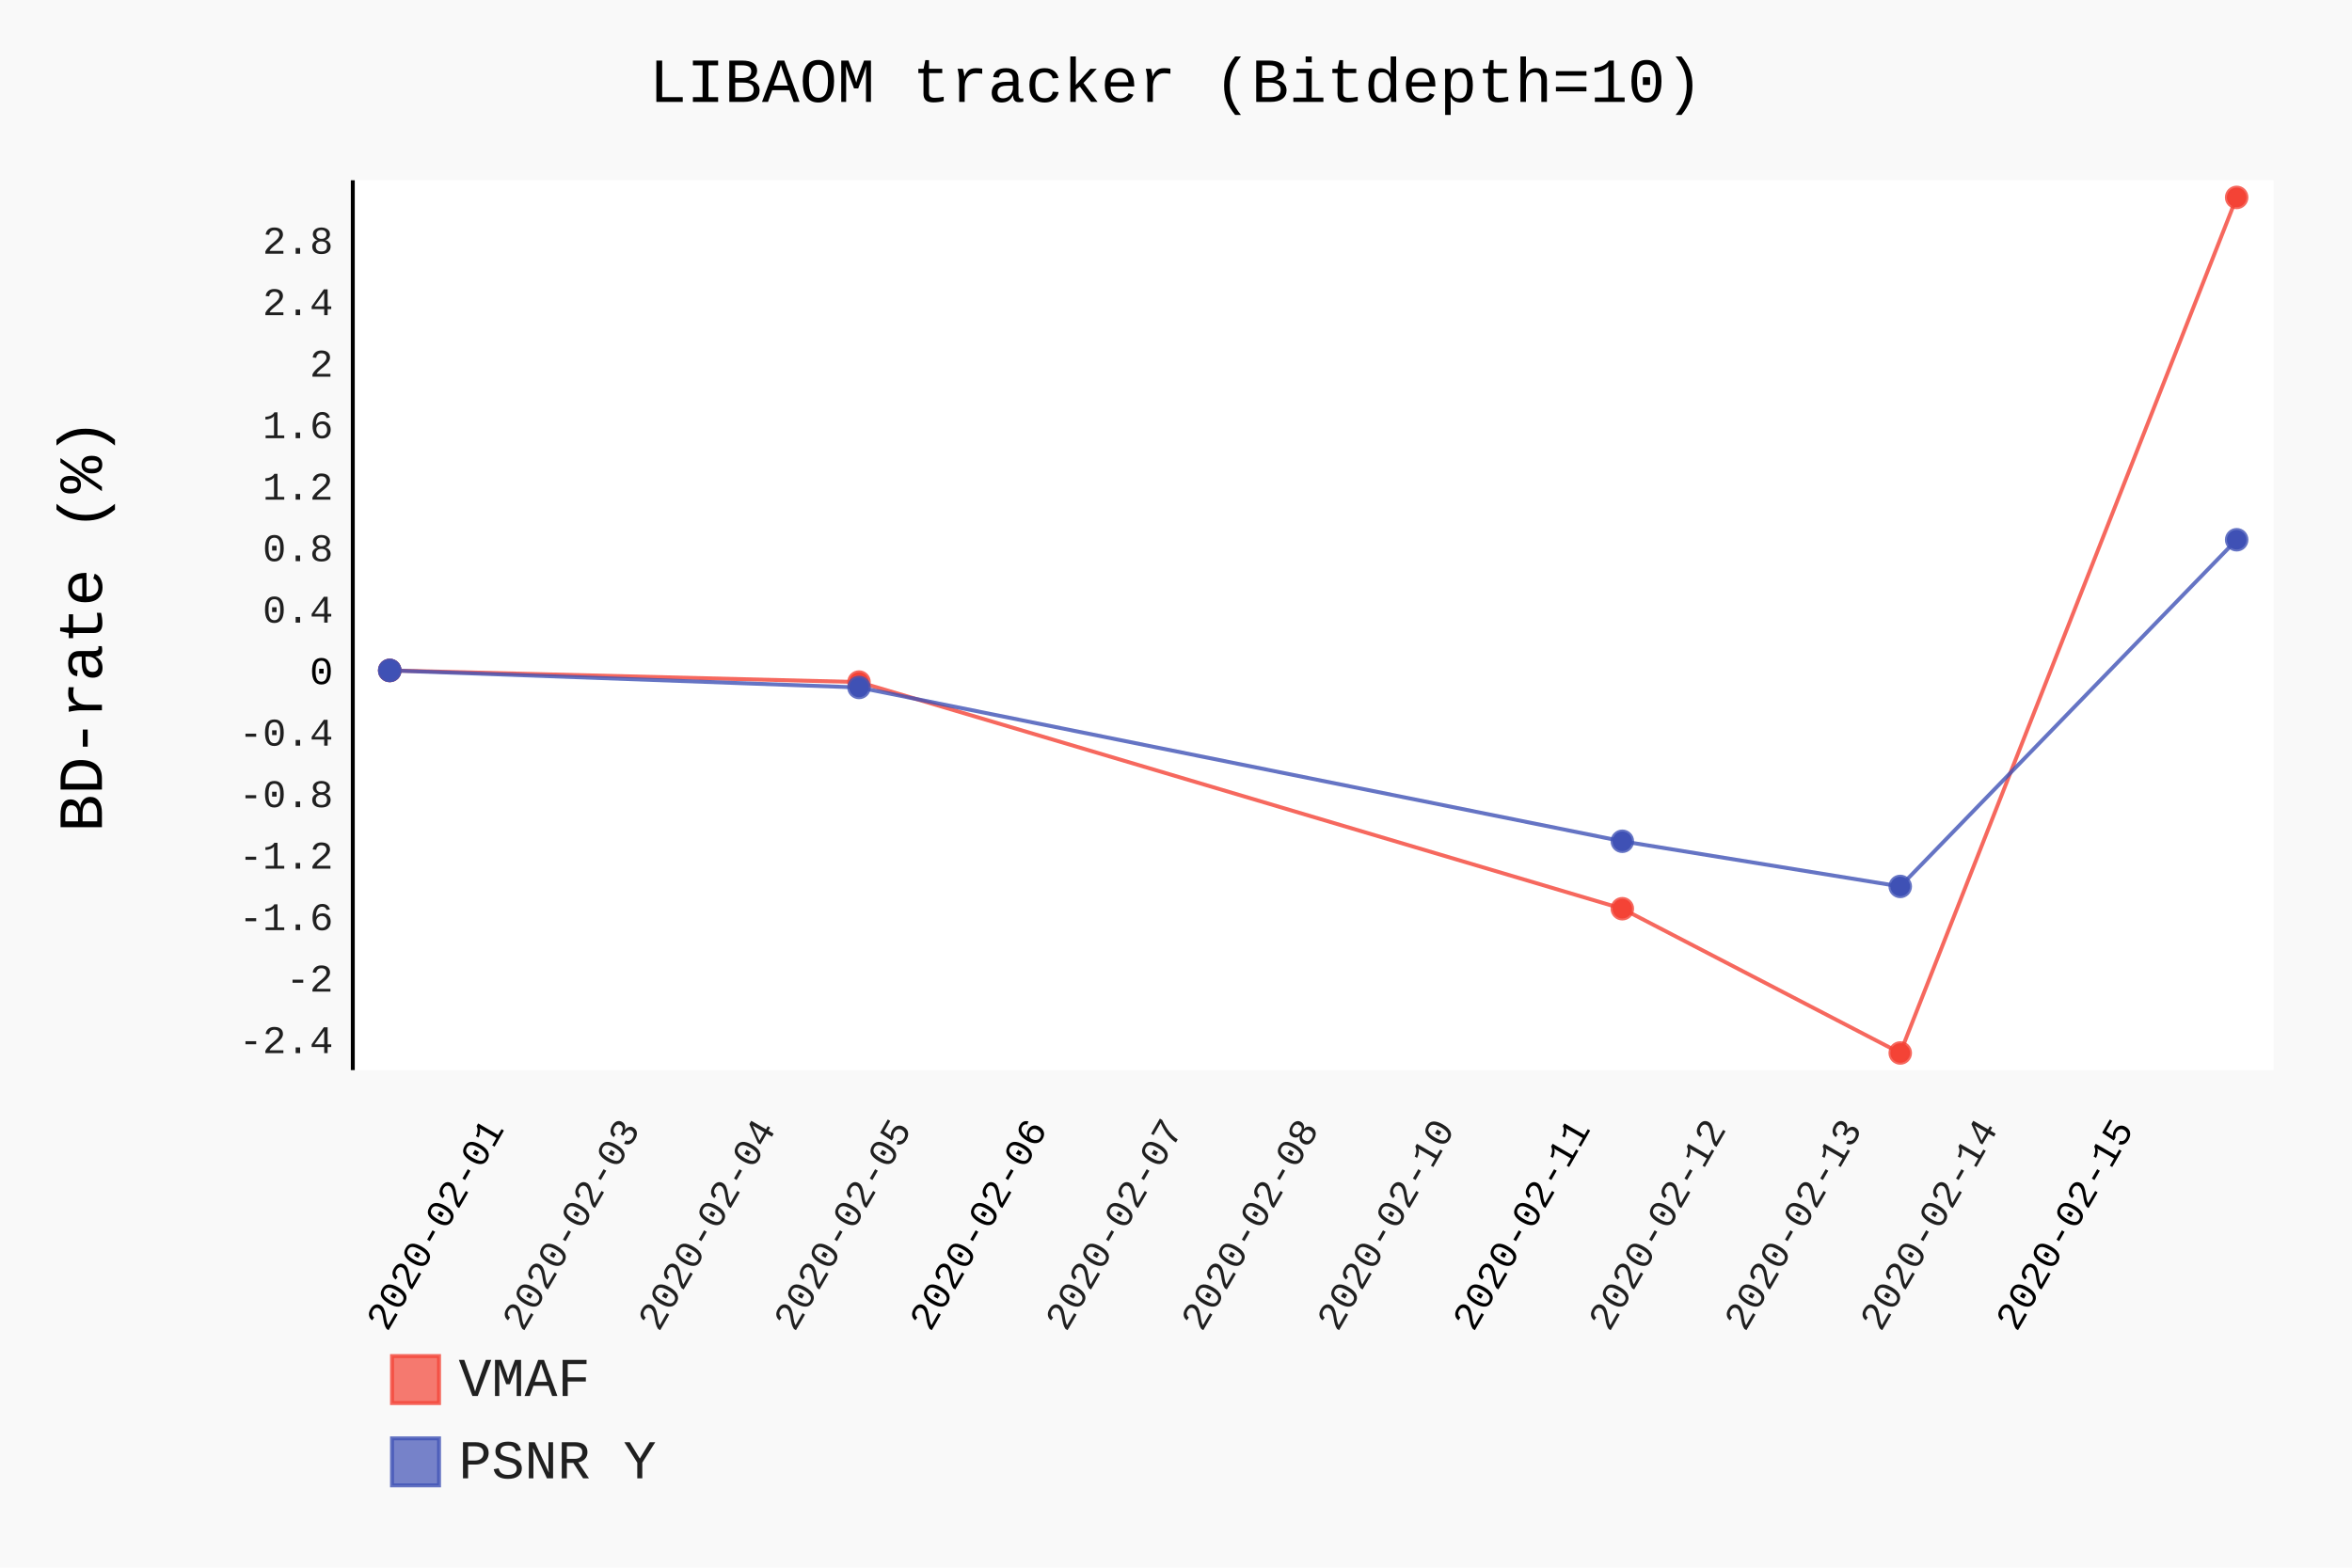
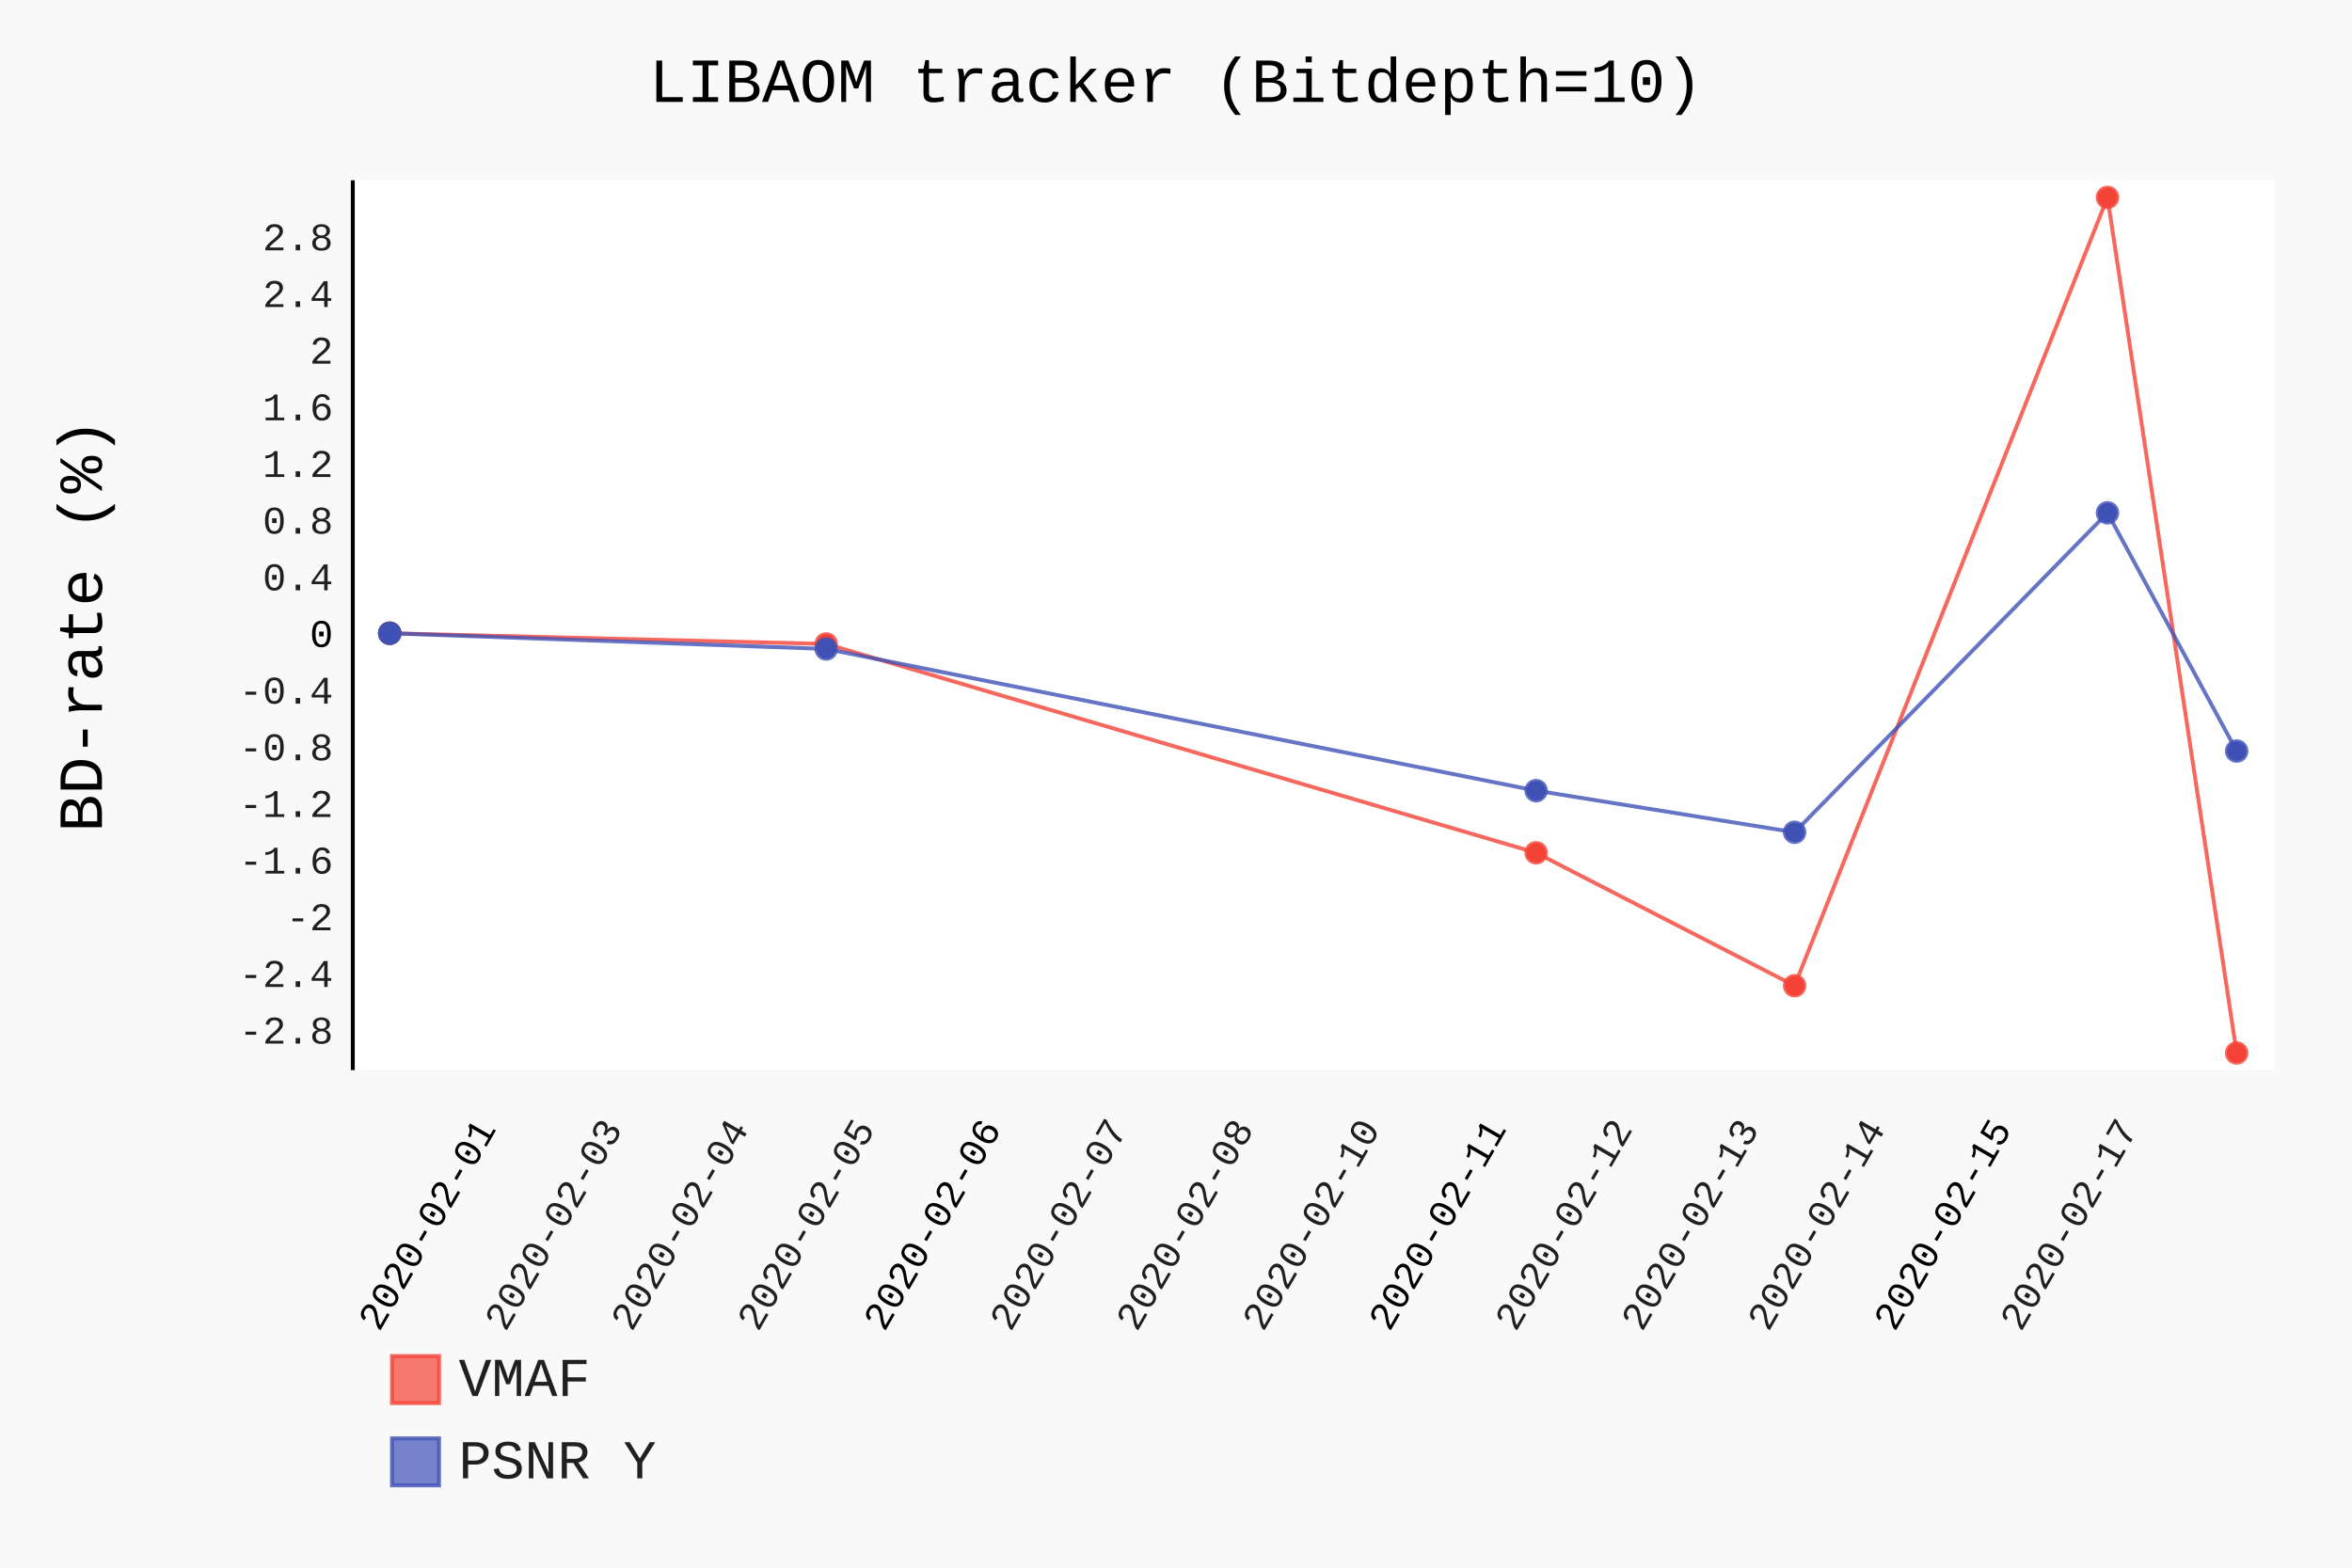
- <svg xmlns="http://www.w3.org/2000/svg" class="pygal-chart" id="chart-62e233de-7b05-4929-aa59-1bc0b95502e0" viewBox="0 0 600 400">
+ <svg xmlns="http://www.w3.org/2000/svg" class="pygal-chart" id="chart-d003ad1b-03bf-445a-a0e9-cf1370a4980f" viewBox="0 0 600 400">
  <defs>
-     <style type="text/css">#chart-62e233de-7b05-4929-aa59-1bc0b95502e0{-webkit-user-select:none;-webkit-font-smoothing:antialiased;font-family:Consolas,"Liberation Mono",Menlo,Courier,monospace}#chart-62e233de-7b05-4929-aa59-1bc0b95502e0 .title{font-family:Consolas,"Liberation Mono",Menlo,Courier,monospace;font-size:16px}#chart-62e233de-7b05-4929-aa59-1bc0b95502e0 .legends .legend text{font-family:Consolas,"Liberation Mono",Menlo,Courier,monospace;font-size:14px}#chart-62e233de-7b05-4929-aa59-1bc0b95502e0 .axis text{font-family:Consolas,"Liberation Mono",Menlo,Courier,monospace;font-size:10px}#chart-62e233de-7b05-4929-aa59-1bc0b95502e0 .axis text.major{font-family:Consolas,"Liberation Mono",Menlo,Courier,monospace;font-size:10px}#chart-62e233de-7b05-4929-aa59-1bc0b95502e0 .text-overlay text.value{font-family:Consolas,"Liberation Mono",Menlo,Courier,monospace;font-size:16px}#chart-62e233de-7b05-4929-aa59-1bc0b95502e0 .text-overlay text.label{font-family:Consolas,"Liberation Mono",Menlo,Courier,monospace;font-size:10px}#chart-62e233de-7b05-4929-aa59-1bc0b95502e0 .tooltip{font-family:Consolas,"Liberation Mono",Menlo,Courier,monospace;font-size:14px}#chart-62e233de-7b05-4929-aa59-1bc0b95502e0 text.no_data{font-family:Consolas,"Liberation Mono",Menlo,Courier,monospace;font-size:64px}
- #chart-62e233de-7b05-4929-aa59-1bc0b95502e0{background-color:rgba(249,249,249,1)}#chart-62e233de-7b05-4929-aa59-1bc0b95502e0 path,#chart-62e233de-7b05-4929-aa59-1bc0b95502e0 line,#chart-62e233de-7b05-4929-aa59-1bc0b95502e0 rect,#chart-62e233de-7b05-4929-aa59-1bc0b95502e0 circle{-webkit-transition:150ms;-moz-transition:150ms;transition:150ms}#chart-62e233de-7b05-4929-aa59-1bc0b95502e0 .graph &gt; .background{fill:rgba(249,249,249,1)}#chart-62e233de-7b05-4929-aa59-1bc0b95502e0 .plot &gt; .background{fill:rgba(255,255,255,1)}#chart-62e233de-7b05-4929-aa59-1bc0b95502e0 .graph{fill:rgba(0,0,0,.87)}#chart-62e233de-7b05-4929-aa59-1bc0b95502e0 text.no_data{fill:rgba(0,0,0,1)}#chart-62e233de-7b05-4929-aa59-1bc0b95502e0 .title{fill:rgba(0,0,0,1)}#chart-62e233de-7b05-4929-aa59-1bc0b95502e0 .legends .legend text{fill:rgba(0,0,0,.87)}#chart-62e233de-7b05-4929-aa59-1bc0b95502e0 .legends .legend:hover text{fill:rgba(0,0,0,1)}#chart-62e233de-7b05-4929-aa59-1bc0b95502e0 .axis .line{stroke:rgba(0,0,0,1)}#chart-62e233de-7b05-4929-aa59-1bc0b95502e0 .axis .guide.line{stroke:rgba(0,0,0,.54)}#chart-62e233de-7b05-4929-aa59-1bc0b95502e0 .axis .major.line{stroke:rgba(0,0,0,.87)}#chart-62e233de-7b05-4929-aa59-1bc0b95502e0 .axis text.major{fill:rgba(0,0,0,1)}#chart-62e233de-7b05-4929-aa59-1bc0b95502e0 .axis.y .guides:hover .guide.line,#chart-62e233de-7b05-4929-aa59-1bc0b95502e0 .line-graph .axis.x .guides:hover .guide.line,#chart-62e233de-7b05-4929-aa59-1bc0b95502e0 .stackedline-graph .axis.x .guides:hover .guide.line,#chart-62e233de-7b05-4929-aa59-1bc0b95502e0 .xy-graph .axis.x .guides:hover .guide.line{stroke:rgba(0,0,0,1)}#chart-62e233de-7b05-4929-aa59-1bc0b95502e0 .axis .guides:hover text{fill:rgba(0,0,0,1)}#chart-62e233de-7b05-4929-aa59-1bc0b95502e0 .reactive{fill-opacity:.7;stroke-opacity:.8}#chart-62e233de-7b05-4929-aa59-1bc0b95502e0 .ci{stroke:rgba(0,0,0,.87)}#chart-62e233de-7b05-4929-aa59-1bc0b95502e0 .reactive.active,#chart-62e233de-7b05-4929-aa59-1bc0b95502e0 .active .reactive{fill-opacity:.8;stroke-opacity:.9;stroke-width:4}#chart-62e233de-7b05-4929-aa59-1bc0b95502e0 .ci .reactive.active{stroke-width:1.5}#chart-62e233de-7b05-4929-aa59-1bc0b95502e0 .series text{fill:rgba(0,0,0,1)}#chart-62e233de-7b05-4929-aa59-1bc0b95502e0 .tooltip rect{fill:rgba(255,255,255,1);stroke:rgba(0,0,0,1);-webkit-transition:opacity 150ms;-moz-transition:opacity 150ms;transition:opacity 150ms}#chart-62e233de-7b05-4929-aa59-1bc0b95502e0 .tooltip .label{fill:rgba(0,0,0,.87)}#chart-62e233de-7b05-4929-aa59-1bc0b95502e0 .tooltip .label{fill:rgba(0,0,0,.87)}#chart-62e233de-7b05-4929-aa59-1bc0b95502e0 .tooltip .legend{font-size:.8em;fill:rgba(0,0,0,.54)}#chart-62e233de-7b05-4929-aa59-1bc0b95502e0 .tooltip .x_label{font-size:.6em;fill:rgba(0,0,0,1)}#chart-62e233de-7b05-4929-aa59-1bc0b95502e0 .tooltip .xlink{font-size:.5em;text-decoration:underline}#chart-62e233de-7b05-4929-aa59-1bc0b95502e0 .tooltip .value{font-size:1.5em}#chart-62e233de-7b05-4929-aa59-1bc0b95502e0 .bound{font-size:.5em}#chart-62e233de-7b05-4929-aa59-1bc0b95502e0 .max-value{font-size:.75em;fill:rgba(0,0,0,.54)}#chart-62e233de-7b05-4929-aa59-1bc0b95502e0 .map-element{fill:rgba(255,255,255,1);stroke:rgba(0,0,0,.54) !important}#chart-62e233de-7b05-4929-aa59-1bc0b95502e0 .map-element .reactive{fill-opacity:inherit;stroke-opacity:inherit}#chart-62e233de-7b05-4929-aa59-1bc0b95502e0 .color-0,#chart-62e233de-7b05-4929-aa59-1bc0b95502e0 .color-0 a:visited{stroke:#F44336;fill:#F44336}#chart-62e233de-7b05-4929-aa59-1bc0b95502e0 .color-1,#chart-62e233de-7b05-4929-aa59-1bc0b95502e0 .color-1 a:visited{stroke:#3F51B5;fill:#3F51B5}#chart-62e233de-7b05-4929-aa59-1bc0b95502e0 .text-overlay .color-0 text{fill:black}#chart-62e233de-7b05-4929-aa59-1bc0b95502e0 .text-overlay .color-1 text{fill:black}
- #chart-62e233de-7b05-4929-aa59-1bc0b95502e0 text.no_data{text-anchor:middle}#chart-62e233de-7b05-4929-aa59-1bc0b95502e0 .guide.line{fill:none}#chart-62e233de-7b05-4929-aa59-1bc0b95502e0 .centered{text-anchor:middle}#chart-62e233de-7b05-4929-aa59-1bc0b95502e0 .title{text-anchor:middle}#chart-62e233de-7b05-4929-aa59-1bc0b95502e0 .legends .legend text{fill-opacity:1}#chart-62e233de-7b05-4929-aa59-1bc0b95502e0 .axis.x text{text-anchor:middle}#chart-62e233de-7b05-4929-aa59-1bc0b95502e0 .axis.x:not(.web) text[transform]{text-anchor:start}#chart-62e233de-7b05-4929-aa59-1bc0b95502e0 .axis.x:not(.web) text[transform].backwards{text-anchor:end}#chart-62e233de-7b05-4929-aa59-1bc0b95502e0 .axis.y text{text-anchor:end}#chart-62e233de-7b05-4929-aa59-1bc0b95502e0 .axis.y text[transform].backwards{text-anchor:start}#chart-62e233de-7b05-4929-aa59-1bc0b95502e0 .axis.y2 text{text-anchor:start}#chart-62e233de-7b05-4929-aa59-1bc0b95502e0 .axis.y2 text[transform].backwards{text-anchor:end}#chart-62e233de-7b05-4929-aa59-1bc0b95502e0 .axis .guide.line{stroke-dasharray:4,4}#chart-62e233de-7b05-4929-aa59-1bc0b95502e0 .axis .major.guide.line{stroke-dasharray:6,6}#chart-62e233de-7b05-4929-aa59-1bc0b95502e0 .horizontal .axis.y .guide.line,#chart-62e233de-7b05-4929-aa59-1bc0b95502e0 .horizontal .axis.y2 .guide.line,#chart-62e233de-7b05-4929-aa59-1bc0b95502e0 .vertical .axis.x .guide.line{opacity:0}#chart-62e233de-7b05-4929-aa59-1bc0b95502e0 .horizontal .axis.always_show .guide.line,#chart-62e233de-7b05-4929-aa59-1bc0b95502e0 .vertical .axis.always_show .guide.line{opacity:1 !important}#chart-62e233de-7b05-4929-aa59-1bc0b95502e0 .axis.y .guides:hover .guide.line,#chart-62e233de-7b05-4929-aa59-1bc0b95502e0 .axis.y2 .guides:hover .guide.line,#chart-62e233de-7b05-4929-aa59-1bc0b95502e0 .axis.x .guides:hover .guide.line{opacity:1}#chart-62e233de-7b05-4929-aa59-1bc0b95502e0 .axis .guides:hover text{opacity:1}#chart-62e233de-7b05-4929-aa59-1bc0b95502e0 .nofill{fill:none}#chart-62e233de-7b05-4929-aa59-1bc0b95502e0 .subtle-fill{fill-opacity:.2}#chart-62e233de-7b05-4929-aa59-1bc0b95502e0 .dot{stroke-width:1px;fill-opacity:1}#chart-62e233de-7b05-4929-aa59-1bc0b95502e0 .dot.active{stroke-width:5px}#chart-62e233de-7b05-4929-aa59-1bc0b95502e0 .dot.negative{fill:transparent}#chart-62e233de-7b05-4929-aa59-1bc0b95502e0 text,#chart-62e233de-7b05-4929-aa59-1bc0b95502e0 tspan{stroke:none !important}#chart-62e233de-7b05-4929-aa59-1bc0b95502e0 .series text.active{opacity:1}#chart-62e233de-7b05-4929-aa59-1bc0b95502e0 .tooltip rect{fill-opacity:.95;stroke-width:.5}#chart-62e233de-7b05-4929-aa59-1bc0b95502e0 .tooltip text{fill-opacity:1}#chart-62e233de-7b05-4929-aa59-1bc0b95502e0 .showable{visibility:hidden}#chart-62e233de-7b05-4929-aa59-1bc0b95502e0 .showable.shown{visibility:visible}#chart-62e233de-7b05-4929-aa59-1bc0b95502e0 .gauge-background{fill:rgba(229,229,229,1);stroke:none}#chart-62e233de-7b05-4929-aa59-1bc0b95502e0 .bg-lines{stroke:rgba(249,249,249,1);stroke-width:2px}</style>
+     <style type="text/css">#chart-d003ad1b-03bf-445a-a0e9-cf1370a4980f{-webkit-user-select:none;-webkit-font-smoothing:antialiased;font-family:Consolas,"Liberation Mono",Menlo,Courier,monospace}#chart-d003ad1b-03bf-445a-a0e9-cf1370a4980f .title{font-family:Consolas,"Liberation Mono",Menlo,Courier,monospace;font-size:16px}#chart-d003ad1b-03bf-445a-a0e9-cf1370a4980f .legends .legend text{font-family:Consolas,"Liberation Mono",Menlo,Courier,monospace;font-size:14px}#chart-d003ad1b-03bf-445a-a0e9-cf1370a4980f .axis text{font-family:Consolas,"Liberation Mono",Menlo,Courier,monospace;font-size:10px}#chart-d003ad1b-03bf-445a-a0e9-cf1370a4980f .axis text.major{font-family:Consolas,"Liberation Mono",Menlo,Courier,monospace;font-size:10px}#chart-d003ad1b-03bf-445a-a0e9-cf1370a4980f .text-overlay text.value{font-family:Consolas,"Liberation Mono",Menlo,Courier,monospace;font-size:16px}#chart-d003ad1b-03bf-445a-a0e9-cf1370a4980f .text-overlay text.label{font-family:Consolas,"Liberation Mono",Menlo,Courier,monospace;font-size:10px}#chart-d003ad1b-03bf-445a-a0e9-cf1370a4980f .tooltip{font-family:Consolas,"Liberation Mono",Menlo,Courier,monospace;font-size:14px}#chart-d003ad1b-03bf-445a-a0e9-cf1370a4980f text.no_data{font-family:Consolas,"Liberation Mono",Menlo,Courier,monospace;font-size:64px}
+ #chart-d003ad1b-03bf-445a-a0e9-cf1370a4980f{background-color:rgba(249,249,249,1)}#chart-d003ad1b-03bf-445a-a0e9-cf1370a4980f path,#chart-d003ad1b-03bf-445a-a0e9-cf1370a4980f line,#chart-d003ad1b-03bf-445a-a0e9-cf1370a4980f rect,#chart-d003ad1b-03bf-445a-a0e9-cf1370a4980f circle{-webkit-transition:150ms;-moz-transition:150ms;transition:150ms}#chart-d003ad1b-03bf-445a-a0e9-cf1370a4980f .graph &gt; .background{fill:rgba(249,249,249,1)}#chart-d003ad1b-03bf-445a-a0e9-cf1370a4980f .plot &gt; .background{fill:rgba(255,255,255,1)}#chart-d003ad1b-03bf-445a-a0e9-cf1370a4980f .graph{fill:rgba(0,0,0,.87)}#chart-d003ad1b-03bf-445a-a0e9-cf1370a4980f text.no_data{fill:rgba(0,0,0,1)}#chart-d003ad1b-03bf-445a-a0e9-cf1370a4980f .title{fill:rgba(0,0,0,1)}#chart-d003ad1b-03bf-445a-a0e9-cf1370a4980f .legends .legend text{fill:rgba(0,0,0,.87)}#chart-d003ad1b-03bf-445a-a0e9-cf1370a4980f .legends .legend:hover text{fill:rgba(0,0,0,1)}#chart-d003ad1b-03bf-445a-a0e9-cf1370a4980f .axis .line{stroke:rgba(0,0,0,1)}#chart-d003ad1b-03bf-445a-a0e9-cf1370a4980f .axis .guide.line{stroke:rgba(0,0,0,.54)}#chart-d003ad1b-03bf-445a-a0e9-cf1370a4980f .axis .major.line{stroke:rgba(0,0,0,.87)}#chart-d003ad1b-03bf-445a-a0e9-cf1370a4980f .axis text.major{fill:rgba(0,0,0,1)}#chart-d003ad1b-03bf-445a-a0e9-cf1370a4980f .axis.y .guides:hover .guide.line,#chart-d003ad1b-03bf-445a-a0e9-cf1370a4980f .line-graph .axis.x .guides:hover .guide.line,#chart-d003ad1b-03bf-445a-a0e9-cf1370a4980f .stackedline-graph .axis.x .guides:hover .guide.line,#chart-d003ad1b-03bf-445a-a0e9-cf1370a4980f .xy-graph .axis.x .guides:hover .guide.line{stroke:rgba(0,0,0,1)}#chart-d003ad1b-03bf-445a-a0e9-cf1370a4980f .axis .guides:hover text{fill:rgba(0,0,0,1)}#chart-d003ad1b-03bf-445a-a0e9-cf1370a4980f .reactive{fill-opacity:.7;stroke-opacity:.8}#chart-d003ad1b-03bf-445a-a0e9-cf1370a4980f .ci{stroke:rgba(0,0,0,.87)}#chart-d003ad1b-03bf-445a-a0e9-cf1370a4980f .reactive.active,#chart-d003ad1b-03bf-445a-a0e9-cf1370a4980f .active .reactive{fill-opacity:.8;stroke-opacity:.9;stroke-width:4}#chart-d003ad1b-03bf-445a-a0e9-cf1370a4980f .ci .reactive.active{stroke-width:1.5}#chart-d003ad1b-03bf-445a-a0e9-cf1370a4980f .series text{fill:rgba(0,0,0,1)}#chart-d003ad1b-03bf-445a-a0e9-cf1370a4980f .tooltip rect{fill:rgba(255,255,255,1);stroke:rgba(0,0,0,1);-webkit-transition:opacity 150ms;-moz-transition:opacity 150ms;transition:opacity 150ms}#chart-d003ad1b-03bf-445a-a0e9-cf1370a4980f .tooltip .label{fill:rgba(0,0,0,.87)}#chart-d003ad1b-03bf-445a-a0e9-cf1370a4980f .tooltip .label{fill:rgba(0,0,0,.87)}#chart-d003ad1b-03bf-445a-a0e9-cf1370a4980f .tooltip .legend{font-size:.8em;fill:rgba(0,0,0,.54)}#chart-d003ad1b-03bf-445a-a0e9-cf1370a4980f .tooltip .x_label{font-size:.6em;fill:rgba(0,0,0,1)}#chart-d003ad1b-03bf-445a-a0e9-cf1370a4980f .tooltip .xlink{font-size:.5em;text-decoration:underline}#chart-d003ad1b-03bf-445a-a0e9-cf1370a4980f .tooltip .value{font-size:1.5em}#chart-d003ad1b-03bf-445a-a0e9-cf1370a4980f .bound{font-size:.5em}#chart-d003ad1b-03bf-445a-a0e9-cf1370a4980f .max-value{font-size:.75em;fill:rgba(0,0,0,.54)}#chart-d003ad1b-03bf-445a-a0e9-cf1370a4980f .map-element{fill:rgba(255,255,255,1);stroke:rgba(0,0,0,.54) !important}#chart-d003ad1b-03bf-445a-a0e9-cf1370a4980f .map-element .reactive{fill-opacity:inherit;stroke-opacity:inherit}#chart-d003ad1b-03bf-445a-a0e9-cf1370a4980f .color-0,#chart-d003ad1b-03bf-445a-a0e9-cf1370a4980f .color-0 a:visited{stroke:#F44336;fill:#F44336}#chart-d003ad1b-03bf-445a-a0e9-cf1370a4980f .color-1,#chart-d003ad1b-03bf-445a-a0e9-cf1370a4980f .color-1 a:visited{stroke:#3F51B5;fill:#3F51B5}#chart-d003ad1b-03bf-445a-a0e9-cf1370a4980f .text-overlay .color-0 text{fill:black}#chart-d003ad1b-03bf-445a-a0e9-cf1370a4980f .text-overlay .color-1 text{fill:black}
+ #chart-d003ad1b-03bf-445a-a0e9-cf1370a4980f text.no_data{text-anchor:middle}#chart-d003ad1b-03bf-445a-a0e9-cf1370a4980f .guide.line{fill:none}#chart-d003ad1b-03bf-445a-a0e9-cf1370a4980f .centered{text-anchor:middle}#chart-d003ad1b-03bf-445a-a0e9-cf1370a4980f .title{text-anchor:middle}#chart-d003ad1b-03bf-445a-a0e9-cf1370a4980f .legends .legend text{fill-opacity:1}#chart-d003ad1b-03bf-445a-a0e9-cf1370a4980f .axis.x text{text-anchor:middle}#chart-d003ad1b-03bf-445a-a0e9-cf1370a4980f .axis.x:not(.web) text[transform]{text-anchor:start}#chart-d003ad1b-03bf-445a-a0e9-cf1370a4980f .axis.x:not(.web) text[transform].backwards{text-anchor:end}#chart-d003ad1b-03bf-445a-a0e9-cf1370a4980f .axis.y text{text-anchor:end}#chart-d003ad1b-03bf-445a-a0e9-cf1370a4980f .axis.y text[transform].backwards{text-anchor:start}#chart-d003ad1b-03bf-445a-a0e9-cf1370a4980f .axis.y2 text{text-anchor:start}#chart-d003ad1b-03bf-445a-a0e9-cf1370a4980f .axis.y2 text[transform].backwards{text-anchor:end}#chart-d003ad1b-03bf-445a-a0e9-cf1370a4980f .axis .guide.line{stroke-dasharray:4,4}#chart-d003ad1b-03bf-445a-a0e9-cf1370a4980f .axis .major.guide.line{stroke-dasharray:6,6}#chart-d003ad1b-03bf-445a-a0e9-cf1370a4980f .horizontal .axis.y .guide.line,#chart-d003ad1b-03bf-445a-a0e9-cf1370a4980f .horizontal .axis.y2 .guide.line,#chart-d003ad1b-03bf-445a-a0e9-cf1370a4980f .vertical .axis.x .guide.line{opacity:0}#chart-d003ad1b-03bf-445a-a0e9-cf1370a4980f .horizontal .axis.always_show .guide.line,#chart-d003ad1b-03bf-445a-a0e9-cf1370a4980f .vertical .axis.always_show .guide.line{opacity:1 !important}#chart-d003ad1b-03bf-445a-a0e9-cf1370a4980f .axis.y .guides:hover .guide.line,#chart-d003ad1b-03bf-445a-a0e9-cf1370a4980f .axis.y2 .guides:hover .guide.line,#chart-d003ad1b-03bf-445a-a0e9-cf1370a4980f .axis.x .guides:hover .guide.line{opacity:1}#chart-d003ad1b-03bf-445a-a0e9-cf1370a4980f .axis .guides:hover text{opacity:1}#chart-d003ad1b-03bf-445a-a0e9-cf1370a4980f .nofill{fill:none}#chart-d003ad1b-03bf-445a-a0e9-cf1370a4980f .subtle-fill{fill-opacity:.2}#chart-d003ad1b-03bf-445a-a0e9-cf1370a4980f .dot{stroke-width:1px;fill-opacity:1}#chart-d003ad1b-03bf-445a-a0e9-cf1370a4980f .dot.active{stroke-width:5px}#chart-d003ad1b-03bf-445a-a0e9-cf1370a4980f .dot.negative{fill:transparent}#chart-d003ad1b-03bf-445a-a0e9-cf1370a4980f text,#chart-d003ad1b-03bf-445a-a0e9-cf1370a4980f tspan{stroke:none !important}#chart-d003ad1b-03bf-445a-a0e9-cf1370a4980f .series text.active{opacity:1}#chart-d003ad1b-03bf-445a-a0e9-cf1370a4980f .tooltip rect{fill-opacity:.95;stroke-width:.5}#chart-d003ad1b-03bf-445a-a0e9-cf1370a4980f .tooltip text{fill-opacity:1}#chart-d003ad1b-03bf-445a-a0e9-cf1370a4980f .showable{visibility:hidden}#chart-d003ad1b-03bf-445a-a0e9-cf1370a4980f .showable.shown{visibility:visible}#chart-d003ad1b-03bf-445a-a0e9-cf1370a4980f .gauge-background{fill:rgba(229,229,229,1);stroke:none}#chart-d003ad1b-03bf-445a-a0e9-cf1370a4980f .bg-lines{stroke:rgba(249,249,249,1);stroke-width:2px}</style>
  </defs>
  <g class="graph datetimeline-graph vertical">
    <rect class="background" height="400" width="600" x="0" y="0" />
    <g class="plot" transform="translate(90, 46)">
      <rect class="background" height="227.038" width="490.0" x="0" y="0" />
      <g class="axis y">
        <g class="guides">
-           <text class="" x="-5" y="222.708">-2.4</text>
+           <text class="" x="-5" y="220.277">-2.8</text>
        </g>
        <g class="guides">
-           <text class="" x="-5" y="207.018">-2</text>
+           <text class="" x="-5" y="205.819">-2.4</text>
        </g>
        <g class="guides">
-           <text class="" x="-5" y="191.327">-1.6</text>
+           <text class="" x="-5" y="191.362">-2</text>
        </g>
        <g class="guides">
-           <text class="" x="-5" y="175.637">-1.2</text>
+           <text class="" x="-5" y="176.905">-1.6</text>
        </g>
        <g class="guides">
-           <text class="" x="-5" y="159.946">-0.8</text>
+           <text class="" x="-5" y="162.448">-1.2</text>
        </g>
        <g class="guides">
-           <text class="" x="-5" y="144.256">-0.4</text>
+           <text class="" x="-5" y="147.991">-0.8</text>
        </g>
        <g class="guides">
-           <text class="major" x="-5" y="128.565">0</text>
+           <text class="" x="-5" y="133.534">-0.4</text>
        </g>
        <g class="guides">
-           <text class="" x="-5" y="112.874">0.4</text>
+           <text class="major" x="-5" y="119.077">0</text>
        </g>
        <g class="guides">
-           <text class="" x="-5" y="97.184">0.8</text>
+           <text class="" x="-5" y="104.62">0.4</text>
        </g>
        <g class="guides">
-           <text class="" x="-5" y="81.493">1.2</text>
+           <text class="" x="-5" y="90.163">0.8</text>
        </g>
        <g class="guides">
-           <text class="" x="-5" y="65.803">1.6</text>
+           <text class="" x="-5" y="75.705">1.2</text>
        </g>
        <g class="guides">
-           <text class="" x="-5" y="50.112">2</text>
+           <text class="" x="-5" y="61.248">1.6</text>
        </g>
        <g class="guides">
-           <text class="" x="-5" y="34.422">2.4</text>
+           <text class="" x="-5" y="46.791">2</text>
        </g>
        <g class="guides">
-           <text class="" x="-5" y="18.731">2.8</text>
+           <text class="" x="-5" y="32.334">2.4</text>
+         </g>
+         <g class="guides">
+           <text class="" x="-5" y="17.877">2.8</text>
        </g>
      </g>
      <g class="axis x">
        <path class="line" d="M0 0 v227.038" />
        <g class="guides">
-           <path class="major guide line" d="M38.796 0 v227.038" />
-           <text class="major backwards" transform="rotate(300 38.79641 242.0385)" x="38.796" y="242.038">2020-02-01</text>
+           <path class="major guide line" d="M36.742 0 v227.038" />
+           <text class="major backwards" transform="rotate(300 36.74236 242.0385)" x="36.742" y="242.038">2020-02-01</text>
        </g>
        <g class="guides">
-           <path class="guide line" d="M73.435 0 v227.038" />
-           <text class="backwards" transform="rotate(300 73.43478 242.0385)" x="73.435" y="242.038">2020-02-03</text>
+           <path class="guide line" d="M68.958 0 v227.038" />
+           <text class="backwards" transform="rotate(300 68.95849 242.0385)" x="68.958" y="242.038">2020-02-03</text>
        </g>
        <g class="guides">
-           <path class="guide line" d="M108.073 0 v227.038" />
-           <text class="backwards" transform="rotate(300 108.0731 242.0385)" x="108.073" y="242.038">2020-02-04</text>
+           <path class="guide line" d="M101.175 0 v227.038" />
+           <text class="backwards" transform="rotate(300 101.1746 242.0385)" x="101.175" y="242.038">2020-02-04</text>
        </g>
        <g class="guides">
-           <path class="guide line" d="M142.712 0 v227.038" />
-           <text class="backwards" transform="rotate(300 142.7115 242.0385)" x="142.712" y="242.038">2020-02-05</text>
+           <path class="guide line" d="M133.391 0 v227.038" />
+           <text class="backwards" transform="rotate(300 133.3908 242.0385)" x="133.391" y="242.038">2020-02-05</text>
        </g>
        <g class="guides">
-           <path class="major guide line" d="M177.35 0 v227.038" />
-           <text class="major backwards" transform="rotate(300 177.3499 242.0385)" x="177.35" y="242.038">2020-02-06</text>
+           <path class="major guide line" d="M165.607 0 v227.038" />
+           <text class="major backwards" transform="rotate(300 165.6069 242.0385)" x="165.607" y="242.038">2020-02-06</text>
        </g>
        <g class="guides">
-           <path class="guide line" d="M211.988 0 v227.038" />
-           <text class="backwards" transform="rotate(300 211.9882 242.0385)" x="211.988" y="242.038">2020-02-07</text>
+           <path class="guide line" d="M197.823 0 v227.038" />
+           <text class="backwards" transform="rotate(300 197.823 242.0385)" x="197.823" y="242.038">2020-02-07</text>
        </g>
        <g class="guides">
-           <path class="guide line" d="M246.627 0 v227.038" />
-           <text class="backwards" transform="rotate(300 246.6266 242.0385)" x="246.627" y="242.038">2020-02-08</text>
+           <path class="guide line" d="M230.039 0 v227.038" />
+           <text class="backwards" transform="rotate(300 230.0392 242.0385)" x="230.039" y="242.038">2020-02-08</text>
        </g>
        <g class="guides">
-           <path class="guide line" d="M281.265 0 v227.038" />
-           <text class="backwards" transform="rotate(300 281.265 242.0385)" x="281.265" y="242.038">2020-02-10</text>
+           <path class="guide line" d="M262.255 0 v227.038" />
+           <text class="backwards" transform="rotate(300 262.2553 242.0385)" x="262.255" y="242.038">2020-02-10</text>
        </g>
        <g class="guides">
-           <path class="major guide line" d="M315.903 0 v227.038" />
-           <text class="major backwards" transform="rotate(300 315.9034 242.0385)" x="315.903" y="242.038">2020-02-11</text>
+           <path class="major guide line" d="M294.471 0 v227.038" />
+           <text class="major backwards" transform="rotate(300 294.4714 242.0385)" x="294.471" y="242.038">2020-02-11</text>
        </g>
        <g class="guides">
-           <path class="guide line" d="M350.542 0 v227.038" />
-           <text class="backwards" transform="rotate(300 350.5417 242.0385)" x="350.542" y="242.038">2020-02-12</text>
+           <path class="guide line" d="M326.688 0 v227.038" />
+           <text class="backwards" transform="rotate(300 326.6875 242.0385)" x="326.688" y="242.038">2020-02-12</text>
        </g>
        <g class="guides">
-           <path class="guide line" d="M385.18 0 v227.038" />
-           <text class="backwards" transform="rotate(300 385.1801 242.0385)" x="385.18" y="242.038">2020-02-13</text>
+           <path class="guide line" d="M358.904 0 v227.038" />
+           <text class="backwards" transform="rotate(300 358.9037 242.0385)" x="358.904" y="242.038">2020-02-13</text>
        </g>
        <g class="guides">
-           <path class="guide line" d="M419.818 0 v227.038" />
-           <text class="backwards" transform="rotate(300 419.8185 242.0385)" x="419.818" y="242.038">2020-02-14</text>
+           <path class="guide line" d="M391.12 0 v227.038" />
+           <text class="backwards" transform="rotate(300 391.1198 242.0385)" x="391.12" y="242.038">2020-02-14</text>
        </g>
        <g class="guides">
-           <path class="major guide line" d="M454.457 0 v227.038" />
-           <text class="major backwards" transform="rotate(300 454.4568 242.0385)" x="454.457" y="242.038">2020-02-15</text>
+           <path class="major guide line" d="M423.336 0 v227.038" />
+           <text class="major backwards" transform="rotate(300 423.3359 242.0385)" x="423.336" y="242.038">2020-02-15</text>
+         </g>
+         <g class="guides">
+           <path class="guide line" d="M455.552 0 v227.038" />
+           <text class="backwards" transform="rotate(300 455.5521 242.0385)" x="455.552" y="242.038">2020-02-17</text>
        </g>
      </g>
      <g class="series serie-0 color-0">
-         <path class="line reactive nofill" d="M9.423 125.065 L9.423 125.065 129.133 128.03 323.86 185.862 394.756 222.672 480.577 4.366" />
+         <path class="line reactive nofill" d="M9.423 115.577 L9.423 115.577 120.762 118.309 301.871 171.594 367.81 205.511 447.629 4.366 480.577 222.672" />
      </g>
      <g class="series serie-1 color-1">
-         <path class="line reactive nofill" d="M9.423 125.065 L9.423 125.065 129.133 129.41 323.86 168.652 394.756 180.177 480.577 91.718" />
+         <path class="line reactive nofill" d="M9.423 115.577 L9.423 115.577 120.762 119.58 301.871 155.738 367.81 166.356 447.629 84.851 480.577 145.633" />
      </g>
    </g>
    <g class="titles">
      <text class="title plot_title" x="300.0" y="26">LIBAOM tracker (Bitdepth=10)</text>
      <text class="title" transform="rotate(-90 0 159.5192)" x="0" y="185.519">BD-rate (%)</text>
    </g>
    <g class="plot overlay" transform="translate(90, 46)">
      <g class="series serie-0 color-0">
        <g class="dots">
-           <circle class="dot reactive tooltip-trigger" cx="9.423" cy="125.065" r="2.5" />
+           <circle class="dot reactive tooltip-trigger" cx="9.423" cy="115.577" r="2.5" />
        </g>
        <g class="dots">
-           <circle class="dot reactive tooltip-trigger" cx="9.423" cy="125.065" r="2.5" />
+           <circle class="dot reactive tooltip-trigger" cx="9.423" cy="115.577" r="2.5" />
        </g>
        <g class="dots">
-           <circle class="dot reactive tooltip-trigger" cx="129.133" cy="128.03" r="2.5" />
+           <circle class="dot reactive tooltip-trigger" cx="120.762" cy="118.309" r="2.5" />
        </g>
        <g class="dots">
-           <circle class="dot reactive tooltip-trigger" cx="323.86" cy="185.862" r="2.5" />
+           <circle class="dot reactive tooltip-trigger" cx="301.871" cy="171.594" r="2.5" />
        </g>
        <g class="dots">
-           <circle class="dot reactive tooltip-trigger" cx="394.756" cy="222.672" r="2.5" />
+           <circle class="dot reactive tooltip-trigger" cx="367.81" cy="205.511" r="2.5" />
        </g>
        <g class="dots">
-           <circle class="dot reactive tooltip-trigger" cx="480.577" cy="4.366" r="2.5" />
+           <circle class="dot reactive tooltip-trigger" cx="447.629" cy="4.366" r="2.5" />
+         </g>
+         <g class="dots">
+           <circle class="dot reactive tooltip-trigger" cx="480.577" cy="222.672" r="2.5" />
        </g>
      </g>
      <g class="series serie-1 color-1">
        <g class="dots">
-           <circle class="dot reactive tooltip-trigger" cx="9.423" cy="125.065" r="2.5" />
+           <circle class="dot reactive tooltip-trigger" cx="9.423" cy="115.577" r="2.5" />
        </g>
        <g class="dots">
-           <circle class="dot reactive tooltip-trigger" cx="9.423" cy="125.065" r="2.5" />
+           <circle class="dot reactive tooltip-trigger" cx="9.423" cy="115.577" r="2.5" />
        </g>
        <g class="dots">
-           <circle class="dot reactive tooltip-trigger" cx="129.133" cy="129.41" r="2.5" />
+           <circle class="dot reactive tooltip-trigger" cx="120.762" cy="119.58" r="2.5" />
        </g>
        <g class="dots">
-           <circle class="dot reactive tooltip-trigger" cx="323.86" cy="168.652" r="2.5" />
+           <circle class="dot reactive tooltip-trigger" cx="301.871" cy="155.738" r="2.5" />
        </g>
        <g class="dots">
-           <circle class="dot reactive tooltip-trigger" cx="394.756" cy="180.177" r="2.5" />
+           <circle class="dot reactive tooltip-trigger" cx="367.81" cy="166.356" r="2.5" />
        </g>
        <g class="dots">
-           <circle class="dot reactive tooltip-trigger" cx="480.577" cy="91.718" r="2.5" />
+           <circle class="dot reactive tooltip-trigger" cx="447.629" cy="84.851" r="2.5" />
+         </g>
+         <g class="dots">
+           <circle class="dot reactive tooltip-trigger" cx="480.577" cy="145.633" r="2.5" />
        </g>
      </g>
    </g>
    <g class="plot text-overlay" transform="translate(90, 46)">
      <g class="series serie-0 color-0" />
      <g class="series serie-1 color-1" />
    </g>
    <g class="plot tooltip-overlay" transform="translate(90, 46)">
      <g class="tooltip" style="opacity: 0" transform="translate(0 0)">
        <rect class="tooltip-box" height="0" rx="0" ry="0" width="0" />
        <g class="text" />
      </g>
    </g>
    <g class="legends" transform="translate(100, 345)">
      <g class="legend reactive activate-serie" id="activate-serie-0">
        <rect class="color-0 reactive" height="12" width="12" x="0.0" y="1.0" />
        <text x="17.0" y="11.2">VMAF</text>
      </g>
      <g class="legend reactive activate-serie" id="activate-serie-1">
        <rect class="color-1 reactive" height="12" width="12" x="0.0" y="22.0" />
        <text x="17.0" y="32.2">PSNR Y</text>
      </g>
    </g>
  </g>
</svg>
